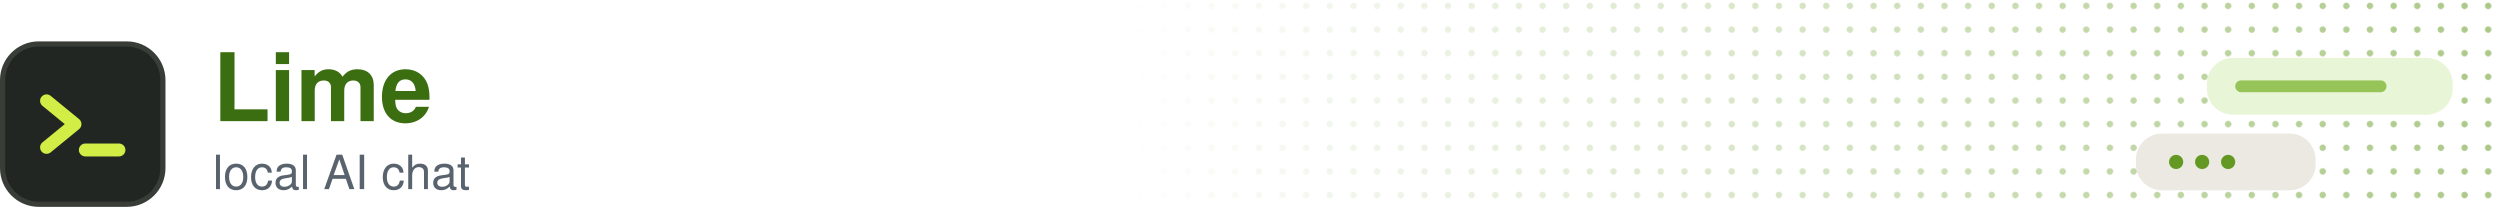
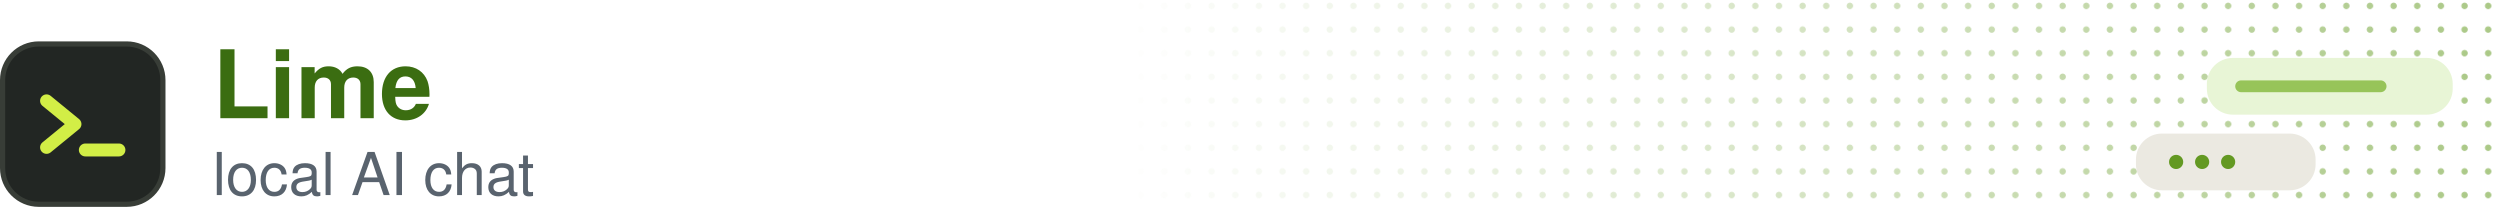
<svg xmlns="http://www.w3.org/2000/svg" width="846" height="70" viewBox="0 0 846 70">
  <style>.d{animation:b 1.4s infinite ease-in-out}.d2{animation-delay:.2s}.d3{animation-delay:.4s}@keyframes b{0%,80%,100%{opacity:.3}40%{opacity:1}}@media (prefers-reduced-motion:reduce){.d{animation:none}}</style>
  <defs>
    <pattern id="p" width="8" height="8" patternUnits="userSpaceOnUse">
      <circle cx="2" cy="2" r="1.1" fill="#639922" />
    </pattern>
    <linearGradient id="g">
      <stop offset=".45" stop-color="#fff" stop-opacity="0" />
      <stop offset="1" stop-color="#fff" stop-opacity=".55" />
    </linearGradient>
    <mask id="m">
      <rect width="846" height="70" fill="url(#g)" />
    </mask>
  </defs>
  <rect width="846" height="70" fill="url(#p)" mask="url(#m)" />
  <g transform="translate(0 14) scale(.875)">
    <rect x="1" y="1" width="62" height="62" rx="14" fill="#222623" stroke="#383d37" stroke-width="2" />
    <g fill="none" stroke="#d2ee46" stroke-width="5" stroke-linecap="round" stroke-linejoin="round">
      <polyline points="18,23 29,32 18,41" />
      <line x1="33" y1="42" x2="46" y2="42" />
    </g>
  </g>
-   <text x="72" y="41" style="font:600 32px -apple-system, BlinkMacSystemFont, 'Segoe UI', Helvetica, Arial, sans-serif" fill="#3b6d11">Lime</text>
-   <text x="72" y="64" style="font:400 16px -apple-system, BlinkMacSystemFont, 'Segoe UI', Helvetica, Arial, sans-serif" fill="#59636e">local AI chat</text>
+   <text x="72" y="40" style="font:600 32px -apple-system, BlinkMacSystemFont, 'Segoe UI', Helvetica, Arial, sans-serif" fill="#3b6d11">Lime</text>
+   <text x="72" y="66" style="font:400 20px -apple-system, BlinkMacSystemFont, 'Segoe UI', Helvetica, Arial, sans-serif" fill="#59636e">local AI chat</text>
  <g transform="translate(830 42) scale(.8) translate(-830 -42)">
    <rect x="726" y="14" width="104" height="24" rx="11" fill="#e8f5d6" />
    <rect x="738" y="23.5" width="64" height="5" rx="2.5" fill="#97c459" />
    <rect x="696" y="46" width="76" height="24" rx="11" fill="#ebe9e1" />
    <circle class="d" cx="713" cy="58" r="3" fill="#639922" />
    <circle class="d d2" cx="724" cy="58" r="3" fill="#639922" />
    <circle class="d d3" cx="735" cy="58" r="3" fill="#639922" />
  </g>
</svg>
